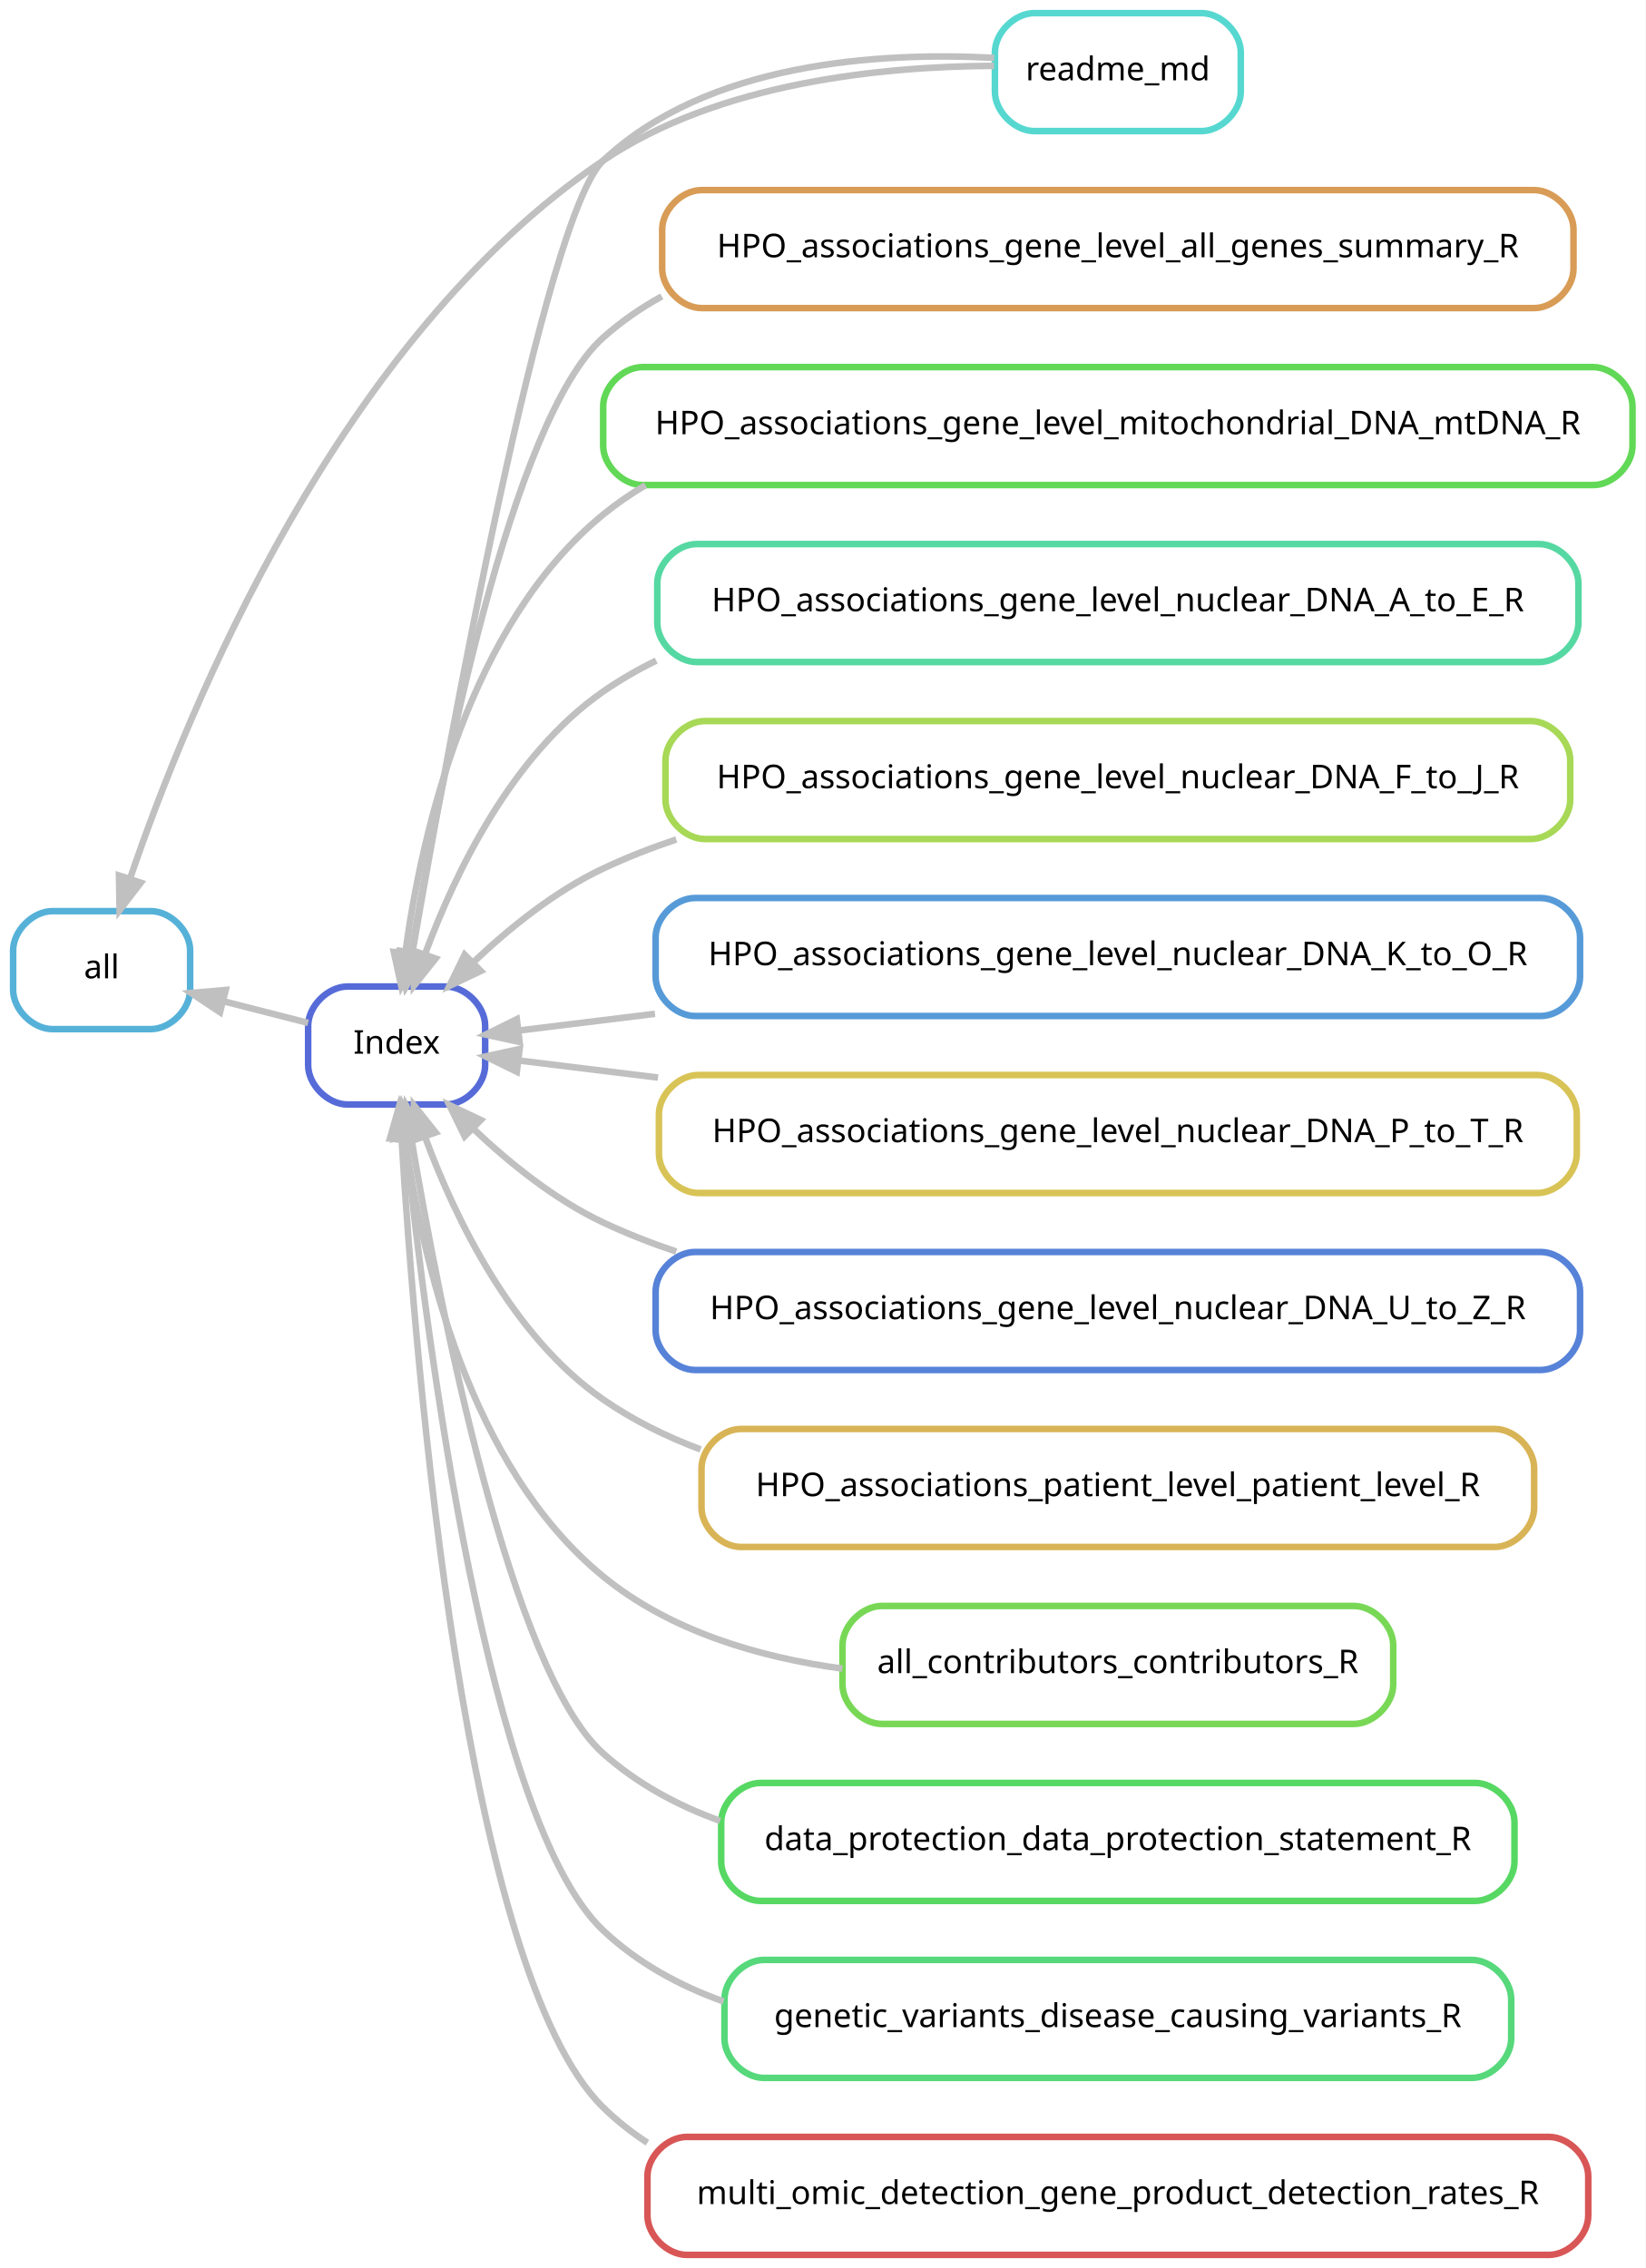
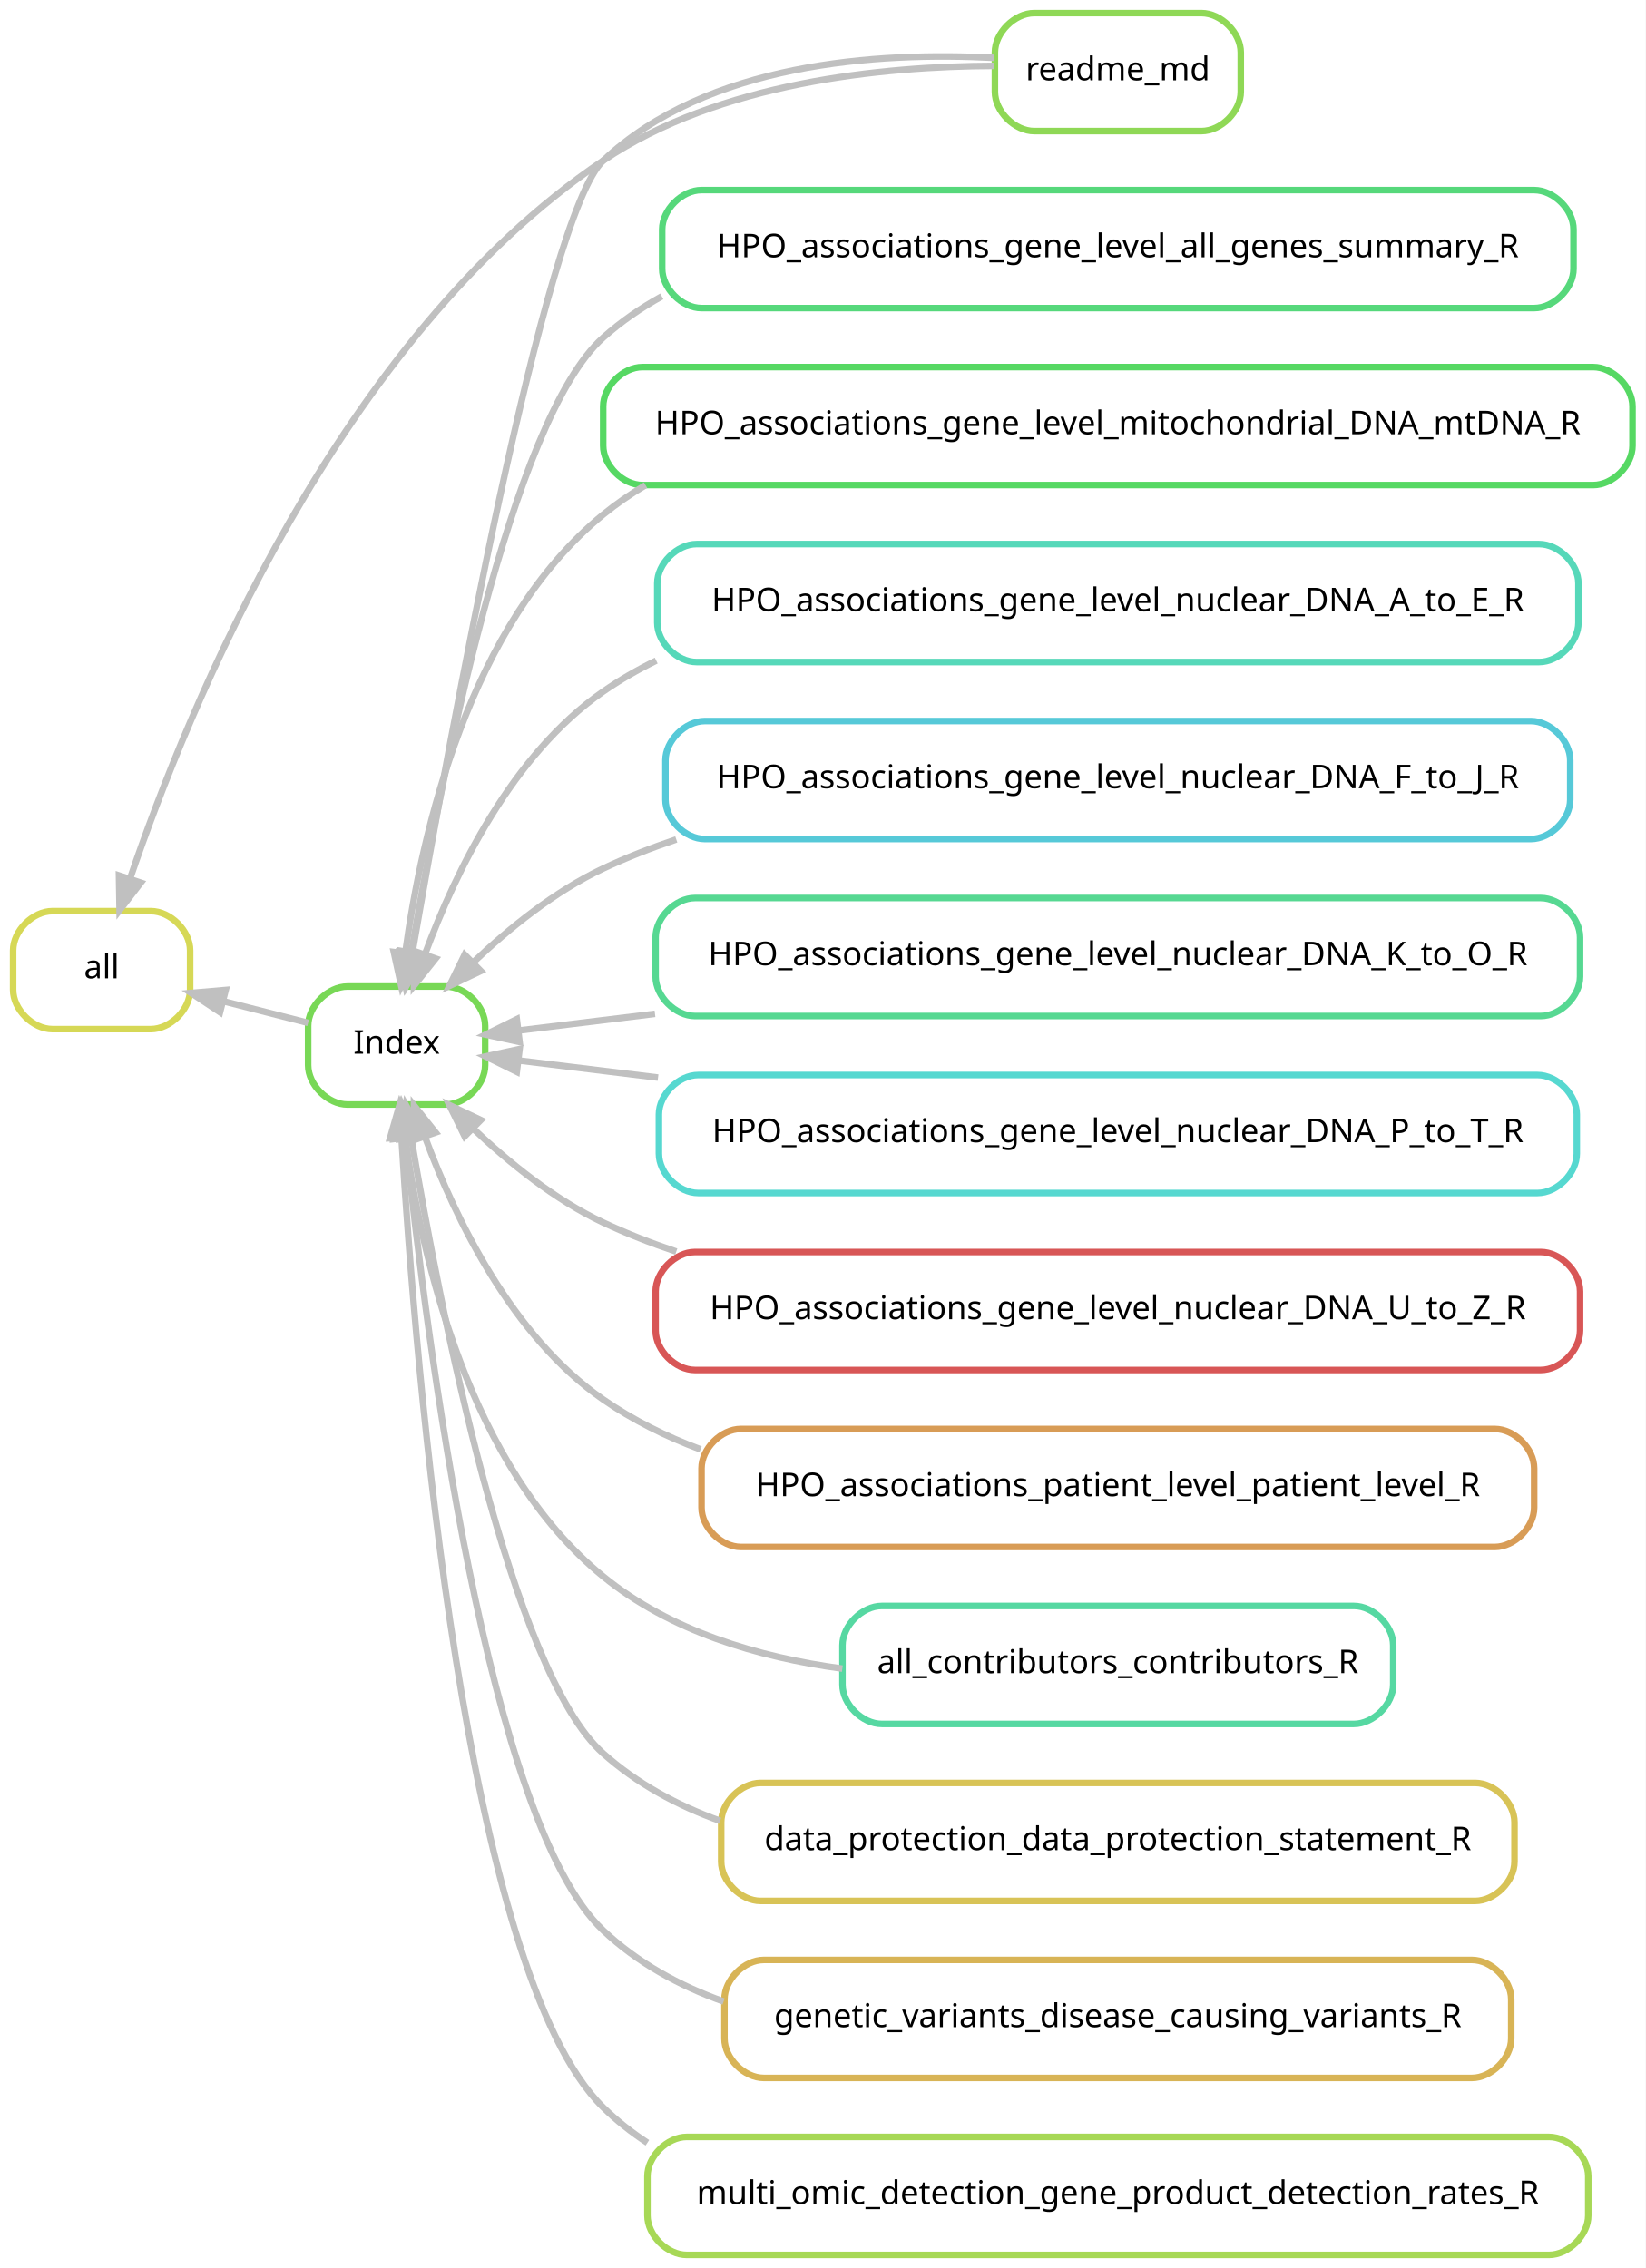
<svg xmlns="http://www.w3.org/2000/svg" width="502pt" height="692pt" viewBox="0.00 0.00 502.00 692.00">
  <g id="graph0" class="graph" transform="scale(1 1) rotate(0) translate(4 688)">
    <polygon fill="#ffffff" stroke="transparent" points="-4,4 -4,-688 498,-688 498,4 -4,4" />
    <g id="node1" class="node">
-       <path fill="none" stroke="#56b1d8" stroke-width="2" d="M42,-410C42,-410 12,-410 12,-410 6,-410 0,-404 0,-398 0,-398 0,-386 0,-386 0,-380 6,-374 12,-374 12,-374 42,-374 42,-374 48,-374 54,-380 54,-386 54,-386 54,-398 54,-398 54,-404 48,-410 42,-410" />
+       <path fill="none" stroke="#d6d856" stroke-width="2" d="M42,-410C42,-410 12,-410 12,-410 6,-410 0,-404 0,-398 0,-398 0,-386 0,-386 0,-380 6,-374 12,-374 12,-374 42,-374 42,-374 48,-374 54,-380 54,-386 54,-386 54,-398 54,-398 54,-404 48,-410 42,-410" />
      <text text-anchor="middle" x="27" y="-389.5" font-family="sans" font-size="10.00" fill="#000000">all</text>
    </g>
    <g id="node2" class="node">
-       <path fill="none" stroke="#566bd8" stroke-width="2" d="M132,-387C132,-387 102,-387 102,-387 96,-387 90,-381 90,-375 90,-375 90,-363 90,-363 90,-357 96,-351 102,-351 102,-351 132,-351 132,-351 138,-351 144,-357 144,-363 144,-363 144,-375 144,-375 144,-381 138,-387 132,-387" />
+       <path fill="none" stroke="#78d856" stroke-width="2" d="M132,-387C132,-387 102,-387 102,-387 96,-387 90,-381 90,-375 90,-375 90,-363 90,-363 90,-357 96,-351 102,-351 102,-351 132,-351 132,-351 138,-351 144,-357 144,-363 144,-363 144,-375 144,-375 144,-381 138,-387 132,-387" />
      <text text-anchor="middle" x="117" y="-366.5" font-family="sans" font-size="10.00" fill="#000000">Index</text>
    </g>
    <g id="edge2" class="edge">
      <path fill="none" stroke="#c0c0c0" stroke-width="2" d="M89.997,-375.901C81.884,-377.974 72.837,-380.286 64.187,-382.497" />
      <polygon fill="#c0c0c0" stroke="#c0c0c0" stroke-width="2" points="63.117,-379.158 54.295,-385.025 64.85,-385.94 63.117,-379.158" />
    </g>
    <g id="node3" class="node">
-       <path fill="none" stroke="#d89c56" stroke-width="2" d="M464,-630C464,-630 210,-630 210,-630 204,-630 198,-624 198,-618 198,-618 198,-606 198,-606 198,-600 204,-594 210,-594 210,-594 464,-594 464,-594 470,-594 476,-600 476,-606 476,-606 476,-618 476,-618 476,-624 470,-630 464,-630" />
+       <path fill="none" stroke="#56d87b" stroke-width="2" d="M464,-630C464,-630 210,-630 210,-630 204,-630 198,-624 198,-618 198,-618 198,-606 198,-606 198,-600 204,-594 210,-594 210,-594 464,-594 464,-594 470,-594 476,-600 476,-606 476,-606 476,-618 476,-618 476,-624 470,-630 464,-630" />
      <text text-anchor="middle" x="337" y="-609.5" font-family="sans" font-size="10.00" fill="#000000">HPO_associations_gene_level_all_genes_summary_R</text>
    </g>
-     <g id="edge7" class="edge">
+     <g id="edge8" class="edge">
      <path fill="none" stroke="#c0c0c0" stroke-width="2" d="M197.882,-597.574C191.486,-594.039 185.468,-589.88 180,-585 151.849,-559.875 130.308,-449.66 121.432,-397.09" />
      <polygon fill="#c0c0c0" stroke="#c0c0c0" stroke-width="2" points="124.864,-396.388 119.78,-387.092 117.958,-397.529 124.864,-396.388" />
    </g>
    <g id="node4" class="node">
-       <path fill="none" stroke="#56d8d0" stroke-width="2" d="M362.5,-684C362.5,-684 311.5,-684 311.5,-684 305.5,-684 299.5,-678 299.5,-672 299.5,-672 299.5,-660 299.5,-660 299.5,-654 305.5,-648 311.5,-648 311.5,-648 362.5,-648 362.5,-648 368.5,-648 374.5,-654 374.5,-660 374.5,-660 374.5,-672 374.5,-672 374.5,-678 368.5,-684 362.5,-684" />
+       <path fill="none" stroke="#8fd856" stroke-width="2" d="M362.5,-684C362.5,-684 311.5,-684 311.5,-684 305.5,-684 299.5,-678 299.5,-672 299.5,-672 299.5,-660 299.5,-660 299.5,-654 305.5,-648 311.5,-648 311.5,-648 362.5,-648 362.5,-648 368.5,-648 374.5,-654 374.5,-660 374.5,-660 374.5,-672 374.5,-672 374.5,-678 368.5,-684 362.5,-684" />
      <text text-anchor="middle" x="337" y="-663.5" font-family="sans" font-size="10.00" fill="#000000">readme_md</text>
    </g>
    <g id="edge1" class="edge">
      <path fill="none" stroke="#c0c0c0" stroke-width="2" d="M299.238,-667.899C265.278,-667.778 215.429,-662.889 180,-639 99.426,-584.67 53.474,-472.224 35.667,-419.905" />
      <polygon fill="#c0c0c0" stroke="#c0c0c0" stroke-width="2" points="38.945,-418.67 32.479,-410.277 32.3,-420.871 38.945,-418.67" />
    </g>
-     <g id="edge4" class="edge">
+     <g id="edge15" class="edge">
      <path fill="none" stroke="#c0c0c0" stroke-width="2" d="M299.234,-670.355C263.817,-672.214 211.696,-668.881 180,-639 162.292,-622.306 133.244,-463.479 121.825,-397.51" />
      <polygon fill="#c0c0c0" stroke="#c0c0c0" stroke-width="2" points="125.23,-396.659 120.087,-387.397 118.331,-397.845 125.23,-396.659" />
    </g>
    <g id="node5" class="node">
-       <path fill="none" stroke="#61d856" stroke-width="2" d="M482,-576C482,-576 192,-576 192,-576 186,-576 180,-570 180,-564 180,-564 180,-552 180,-552 180,-546 186,-540 192,-540 192,-540 482,-540 482,-540 488,-540 494,-546 494,-552 494,-552 494,-564 494,-564 494,-570 488,-576 482,-576" />
+       <path fill="none" stroke="#56d863" stroke-width="2" d="M482,-576C482,-576 192,-576 192,-576 186,-576 180,-570 180,-564 180,-564 180,-552 180,-552 180,-546 186,-540 192,-540 192,-540 482,-540 482,-540 488,-540 494,-546 494,-552 494,-552 494,-564 494,-564 494,-570 488,-576 482,-576" />
      <text text-anchor="middle" x="337" y="-555.5" font-family="sans" font-size="10.00" fill="#000000">HPO_associations_gene_level_mitochondrial_DNA_mtDNA_R</text>
    </g>
-     <g id="edge14" class="edge">
+     <g id="edge5" class="edge">
      <path fill="none" stroke="#c0c0c0" stroke-width="2" d="M192.929,-539.973C188.399,-537.305 184.069,-534.325 180,-531 139.059,-497.545 124.649,-434.003 119.631,-397.226" />
      <polygon fill="#c0c0c0" stroke="#c0c0c0" stroke-width="2" points="123.089,-396.675 118.403,-387.173 116.141,-397.523 123.089,-396.675" />
    </g>
    <g id="node6" class="node">
-       <path fill="none" stroke="#56d8a2" stroke-width="2" d="M465.5,-522C465.5,-522 208.5,-522 208.5,-522 202.5,-522 196.5,-516 196.5,-510 196.5,-510 196.5,-498 196.5,-498 196.5,-492 202.5,-486 208.5,-486 208.5,-486 465.5,-486 465.5,-486 471.5,-486 477.5,-492 477.5,-498 477.5,-498 477.5,-510 477.5,-510 477.5,-516 471.5,-522 465.5,-522" />
+       <path fill="none" stroke="#56d8b9" stroke-width="2" d="M465.5,-522C465.5,-522 208.5,-522 208.5,-522 202.5,-522 196.5,-516 196.5,-510 196.5,-510 196.5,-498 196.5,-498 196.5,-492 202.5,-486 208.5,-486 208.5,-486 465.5,-486 465.5,-486 471.5,-486 477.5,-492 477.5,-498 477.5,-498 477.5,-510 477.5,-510 477.5,-516 471.5,-522 465.5,-522" />
      <text text-anchor="middle" x="337" y="-501.5" font-family="sans" font-size="10.00" fill="#000000">HPO_associations_gene_level_nuclear_DNA_A_to_E_R</text>
    </g>
-     <g id="edge11" class="edge">
+     <g id="edge7" class="edge">
      <path fill="none" stroke="#c0c0c0" stroke-width="2" d="M196.186,-486.442C190.54,-483.679 185.113,-480.547 180,-477 152.254,-457.752 134.965,-422.015 125.67,-396.938" />
      <polygon fill="#c0c0c0" stroke="#c0c0c0" stroke-width="2" points="128.886,-395.531 122.277,-387.25 122.279,-397.845 128.886,-395.531" />
    </g>
    <g id="node7" class="node">
-       <path fill="none" stroke="#a7d856" stroke-width="2" d="M463,-468C463,-468 211,-468 211,-468 205,-468 199,-462 199,-456 199,-456 199,-444 199,-444 199,-438 205,-432 211,-432 211,-432 463,-432 463,-432 469,-432 475,-438 475,-444 475,-444 475,-456 475,-456 475,-462 469,-468 463,-468" />
+       <path fill="none" stroke="#56c9d8" stroke-width="2" d="M463,-468C463,-468 211,-468 211,-468 205,-468 199,-462 199,-456 199,-456 199,-444 199,-444 199,-438 205,-432 211,-432 211,-432 463,-432 463,-432 469,-432 475,-438 475,-444 475,-444 475,-456 475,-456 475,-462 469,-468 463,-468" />
      <text text-anchor="middle" x="337" y="-447.5" font-family="sans" font-size="10.00" fill="#000000">HPO_associations_gene_level_nuclear_DNA_F_to_J_R</text>
    </g>
-     <g id="edge15" class="edge">
+     <g id="edge12" class="edge">
      <path fill="none" stroke="#c0c0c0" stroke-width="2" d="M202.305,-431.875C194.624,-429.295 187.133,-426.354 180,-423 165.277,-416.078 151.283,-404.754 140.24,-394.259" />
      <polygon fill="#c0c0c0" stroke="#c0c0c0" stroke-width="2" points="142.665,-391.734 133.094,-387.19 137.742,-396.711 142.665,-391.734" />
    </g>
    <g id="node8" class="node">
-       <path fill="none" stroke="#569ad8" stroke-width="2" d="M466,-414C466,-414 208,-414 208,-414 202,-414 196,-408 196,-402 196,-402 196,-390 196,-390 196,-384 202,-378 208,-378 208,-378 466,-378 466,-378 472,-378 478,-384 478,-390 478,-390 478,-402 478,-402 478,-408 472,-414 466,-414" />
+       <path fill="none" stroke="#56d892" stroke-width="2" d="M466,-414C466,-414 208,-414 208,-414 202,-414 196,-408 196,-402 196,-402 196,-390 196,-390 196,-384 202,-378 208,-378 208,-378 466,-378 466,-378 472,-378 478,-384 478,-390 478,-390 478,-402 478,-402 478,-408 472,-414 466,-414" />
      <text text-anchor="middle" x="337" y="-393.5" font-family="sans" font-size="10.00" fill="#000000">HPO_associations_gene_level_nuclear_DNA_K_to_O_R</text>
    </g>
-     <g id="edge12" class="edge">
+     <g id="edge13" class="edge">
      <path fill="none" stroke="#c0c0c0" stroke-width="2" d="M195.804,-378.671C180.659,-376.813 166.375,-375.06 154.235,-373.57" />
      <polygon fill="#c0c0c0" stroke="#c0c0c0" stroke-width="2" points="154.502,-370.076 144.15,-372.332 153.649,-377.024 154.502,-370.076" />
    </g>
    <g id="node9" class="node">
-       <path fill="none" stroke="#d8c356" stroke-width="2" d="M465,-360C465,-360 209,-360 209,-360 203,-360 197,-354 197,-348 197,-348 197,-336 197,-336 197,-330 203,-324 209,-324 209,-324 465,-324 465,-324 471,-324 477,-330 477,-336 477,-336 477,-348 477,-348 477,-354 471,-360 465,-360" />
+       <path fill="none" stroke="#56d8d0" stroke-width="2" d="M465,-360C465,-360 209,-360 209,-360 203,-360 197,-354 197,-348 197,-348 197,-336 197,-336 197,-330 203,-324 209,-324 209,-324 465,-324 465,-324 471,-324 477,-330 477,-336 477,-336 477,-348 477,-348 477,-354 471,-360 465,-360" />
      <text text-anchor="middle" x="337" y="-339.5" font-family="sans" font-size="10.00" fill="#000000">HPO_associations_gene_level_nuclear_DNA_P_to_T_R</text>
    </g>
    <g id="edge9" class="edge">
      <path fill="none" stroke="#c0c0c0" stroke-width="2" d="M196.736,-359.214C181.316,-361.107 166.757,-362.894 154.404,-364.409" />
      <polygon fill="#c0c0c0" stroke="#c0c0c0" stroke-width="2" points="153.649,-360.976 144.15,-365.668 154.502,-367.924 153.649,-360.976" />
    </g>
    <g id="node10" class="node">
-       <path fill="none" stroke="#5682d8" stroke-width="2" d="M466,-306C466,-306 208,-306 208,-306 202,-306 196,-300 196,-294 196,-294 196,-282 196,-282 196,-276 202,-270 208,-270 208,-270 466,-270 466,-270 472,-270 478,-276 478,-282 478,-282 478,-294 478,-294 478,-300 472,-306 466,-306" />
+       <path fill="none" stroke="#d85656" stroke-width="2" d="M466,-306C466,-306 208,-306 208,-306 202,-306 196,-300 196,-294 196,-294 196,-282 196,-282 196,-276 202,-270 208,-270 208,-270 466,-270 466,-270 472,-270 478,-276 478,-282 478,-282 478,-294 478,-294 478,-300 472,-306 466,-306" />
      <text text-anchor="middle" x="337" y="-285.5" font-family="sans" font-size="10.00" fill="#000000">HPO_associations_gene_level_nuclear_DNA_U_to_Z_R</text>
    </g>
-     <g id="edge13" class="edge">
+     <g id="edge3" class="edge">
      <path fill="none" stroke="#c0c0c0" stroke-width="2" d="M202.305,-306.125C194.624,-308.705 187.133,-311.646 180,-315 165.277,-321.922 151.283,-333.246 140.24,-343.741" />
      <polygon fill="#c0c0c0" stroke="#c0c0c0" stroke-width="2" points="137.742,-341.289 133.094,-350.81 142.665,-346.266 137.742,-341.289" />
    </g>
    <g id="node11" class="node">
-       <path fill="none" stroke="#d8b456" stroke-width="2" d="M452,-252C452,-252 222,-252 222,-252 216,-252 210,-246 210,-240 210,-240 210,-228 210,-228 210,-222 216,-216 222,-216 222,-216 452,-216 452,-216 458,-216 464,-222 464,-228 464,-228 464,-240 464,-240 464,-246 458,-252 452,-252" />
+       <path fill="none" stroke="#d89c56" stroke-width="2" d="M452,-252C452,-252 222,-252 222,-252 216,-252 210,-246 210,-240 210,-240 210,-228 210,-228 210,-222 216,-216 222,-216 222,-216 452,-216 452,-216 458,-216 464,-222 464,-228 464,-228 464,-240 464,-240 464,-246 458,-252 452,-252" />
      <text text-anchor="middle" x="337" y="-231.5" font-family="sans" font-size="10.00" fill="#000000">HPO_associations_patient_level_patient_level_R</text>
    </g>
-     <g id="edge8" class="edge">
+     <g id="edge10" class="edge">
      <path fill="none" stroke="#c0c0c0" stroke-width="2" d="M209.714,-245.761C199.172,-249.7 189.09,-254.694 180,-261 152.254,-280.248 134.965,-315.985 125.67,-341.062" />
      <polygon fill="#c0c0c0" stroke="#c0c0c0" stroke-width="2" points="122.279,-340.155 122.277,-350.75 128.886,-342.469 122.279,-340.155" />
    </g>
    <g id="node12" class="node">
-       <path fill="none" stroke="#78d856" stroke-width="2" d="M409,-198C409,-198 265,-198 265,-198 259,-198 253,-192 253,-186 253,-186 253,-174 253,-174 253,-168 259,-162 265,-162 265,-162 409,-162 409,-162 415,-162 421,-168 421,-174 421,-174 421,-186 421,-186 421,-192 415,-198 409,-198" />
+       <path fill="none" stroke="#56d8a2" stroke-width="2" d="M409,-198C409,-198 265,-198 265,-198 259,-198 253,-192 253,-186 253,-186 253,-174 253,-174 253,-168 259,-162 265,-162 265,-162 409,-162 409,-162 415,-162 421,-168 421,-174 421,-174 421,-186 421,-186 421,-192 415,-198 409,-198" />
      <text text-anchor="middle" x="337" y="-177.5" font-family="sans" font-size="10.00" fill="#000000">all_contributors_contributors_R</text>
    </g>
-     <g id="edge5" class="edge">
+     <g id="edge6" class="edge">
      <path fill="none" stroke="#c0c0c0" stroke-width="2" d="M252.957,-178.878C227.211,-182.37 200.345,-190.375 180,-207 139.059,-240.455 124.649,-303.997 119.631,-340.774" />
      <polygon fill="#c0c0c0" stroke="#c0c0c0" stroke-width="2" points="116.141,-340.477 118.403,-350.827 123.089,-341.325 116.141,-340.477" />
    </g>
    <g id="node13" class="node">
-       <path fill="none" stroke="#56d863" stroke-width="2" d="M446,-144C446,-144 228,-144 228,-144 222,-144 216,-138 216,-132 216,-132 216,-120 216,-120 216,-114 222,-108 228,-108 228,-108 446,-108 446,-108 452,-108 458,-114 458,-120 458,-120 458,-132 458,-132 458,-138 452,-144 446,-144" />
+       <path fill="none" stroke="#d8c356" stroke-width="2" d="M446,-144C446,-144 228,-144 228,-144 222,-144 216,-138 216,-132 216,-132 216,-120 216,-120 216,-114 222,-108 228,-108 228,-108 446,-108 446,-108 452,-108 458,-114 458,-120 458,-120 458,-132 458,-132 458,-138 452,-144 446,-144" />
      <text text-anchor="middle" x="337" y="-123.5" font-family="sans" font-size="10.00" fill="#000000">data_protection_data_protection_statement_R</text>
    </g>
-     <g id="edge6" class="edge">
+     <g id="edge4" class="edge">
      <path fill="none" stroke="#c0c0c0" stroke-width="2" d="M215.669,-132.425C202.593,-137.151 190.317,-143.792 180,-153 151.849,-178.125 130.308,-288.34 121.432,-340.91" />
      <polygon fill="#c0c0c0" stroke="#c0c0c0" stroke-width="2" points="117.958,-340.471 119.78,-350.908 124.864,-341.612 117.958,-340.471" />
    </g>
    <g id="node14" class="node">
-       <path fill="none" stroke="#56d87b" stroke-width="2" d="M445,-90C445,-90 229,-90 229,-90 223,-90 217,-84 217,-78 217,-78 217,-66 217,-66 217,-60 223,-54 229,-54 229,-54 445,-54 445,-54 451,-54 457,-60 457,-66 457,-66 457,-78 457,-78 457,-84 451,-90 445,-90" />
+       <path fill="none" stroke="#d8b456" stroke-width="2" d="M445,-90C445,-90 229,-90 229,-90 223,-90 217,-84 217,-78 217,-78 217,-66 217,-66 217,-60 223,-54 229,-54 229,-54 445,-54 445,-54 451,-54 457,-60 457,-66 457,-66 457,-78 457,-78 457,-84 451,-90 445,-90" />
      <text text-anchor="middle" x="337" y="-69.5" font-family="sans" font-size="10.00" fill="#000000">genetic_variants_disease_causing_variants_R</text>
    </g>
-     <g id="edge10" class="edge">
+     <g id="edge14" class="edge">
      <path fill="none" stroke="#c0c0c0" stroke-width="2" d="M216.737,-77.317C203.156,-82.163 190.464,-89.135 180,-99 144.978,-132.017 126.226,-278.229 119.698,-340.625" />
      <polygon fill="#c0c0c0" stroke="#c0c0c0" stroke-width="2" points="116.181,-340.613 118.653,-350.915 123.145,-341.32 116.181,-340.613" />
    </g>
    <g id="node15" class="node">
-       <path fill="none" stroke="#d85656" stroke-width="2" d="M468.5,-36C468.5,-36 205.5,-36 205.5,-36 199.5,-36 193.5,-30 193.5,-24 193.5,-24 193.5,-12 193.5,-12 193.5,-6 199.5,0 205.5,0 205.5,0 468.5,0 468.5,0 474.5,0 480.5,-6 480.5,-12 480.5,-12 480.5,-24 480.5,-24 480.5,-30 474.5,-36 468.5,-36" />
+       <path fill="none" stroke="#a7d856" stroke-width="2" d="M468.5,-36C468.5,-36 205.5,-36 205.5,-36 199.5,-36 193.5,-30 193.5,-24 193.5,-24 193.5,-12 193.5,-12 193.5,-6 199.5,0 205.5,0 205.5,0 468.5,0 468.5,0 474.5,0 480.5,-6 480.5,-12 480.5,-12 480.5,-24 480.5,-24 480.5,-30 474.5,-36 468.5,-36" />
      <text text-anchor="middle" x="337" y="-15.5" font-family="sans" font-size="10.00" fill="#000000">multi_omic_detection_gene_product_detection_rates_R</text>
    </g>
-     <g id="edge3" class="edge">
+     <g id="edge11" class="edge">
      <path fill="none" stroke="#c0c0c0" stroke-width="2" d="M193.49,-34.216C188.678,-37.361 184.151,-40.938 180,-45 137.925,-86.17 122.807,-269.942 118.478,-340.909" />
      <polygon fill="#c0c0c0" stroke="#c0c0c0" stroke-width="2" points="114.982,-340.725 117.894,-350.912 121.971,-341.132 114.982,-340.725" />
    </g>
  </g>
</svg>
